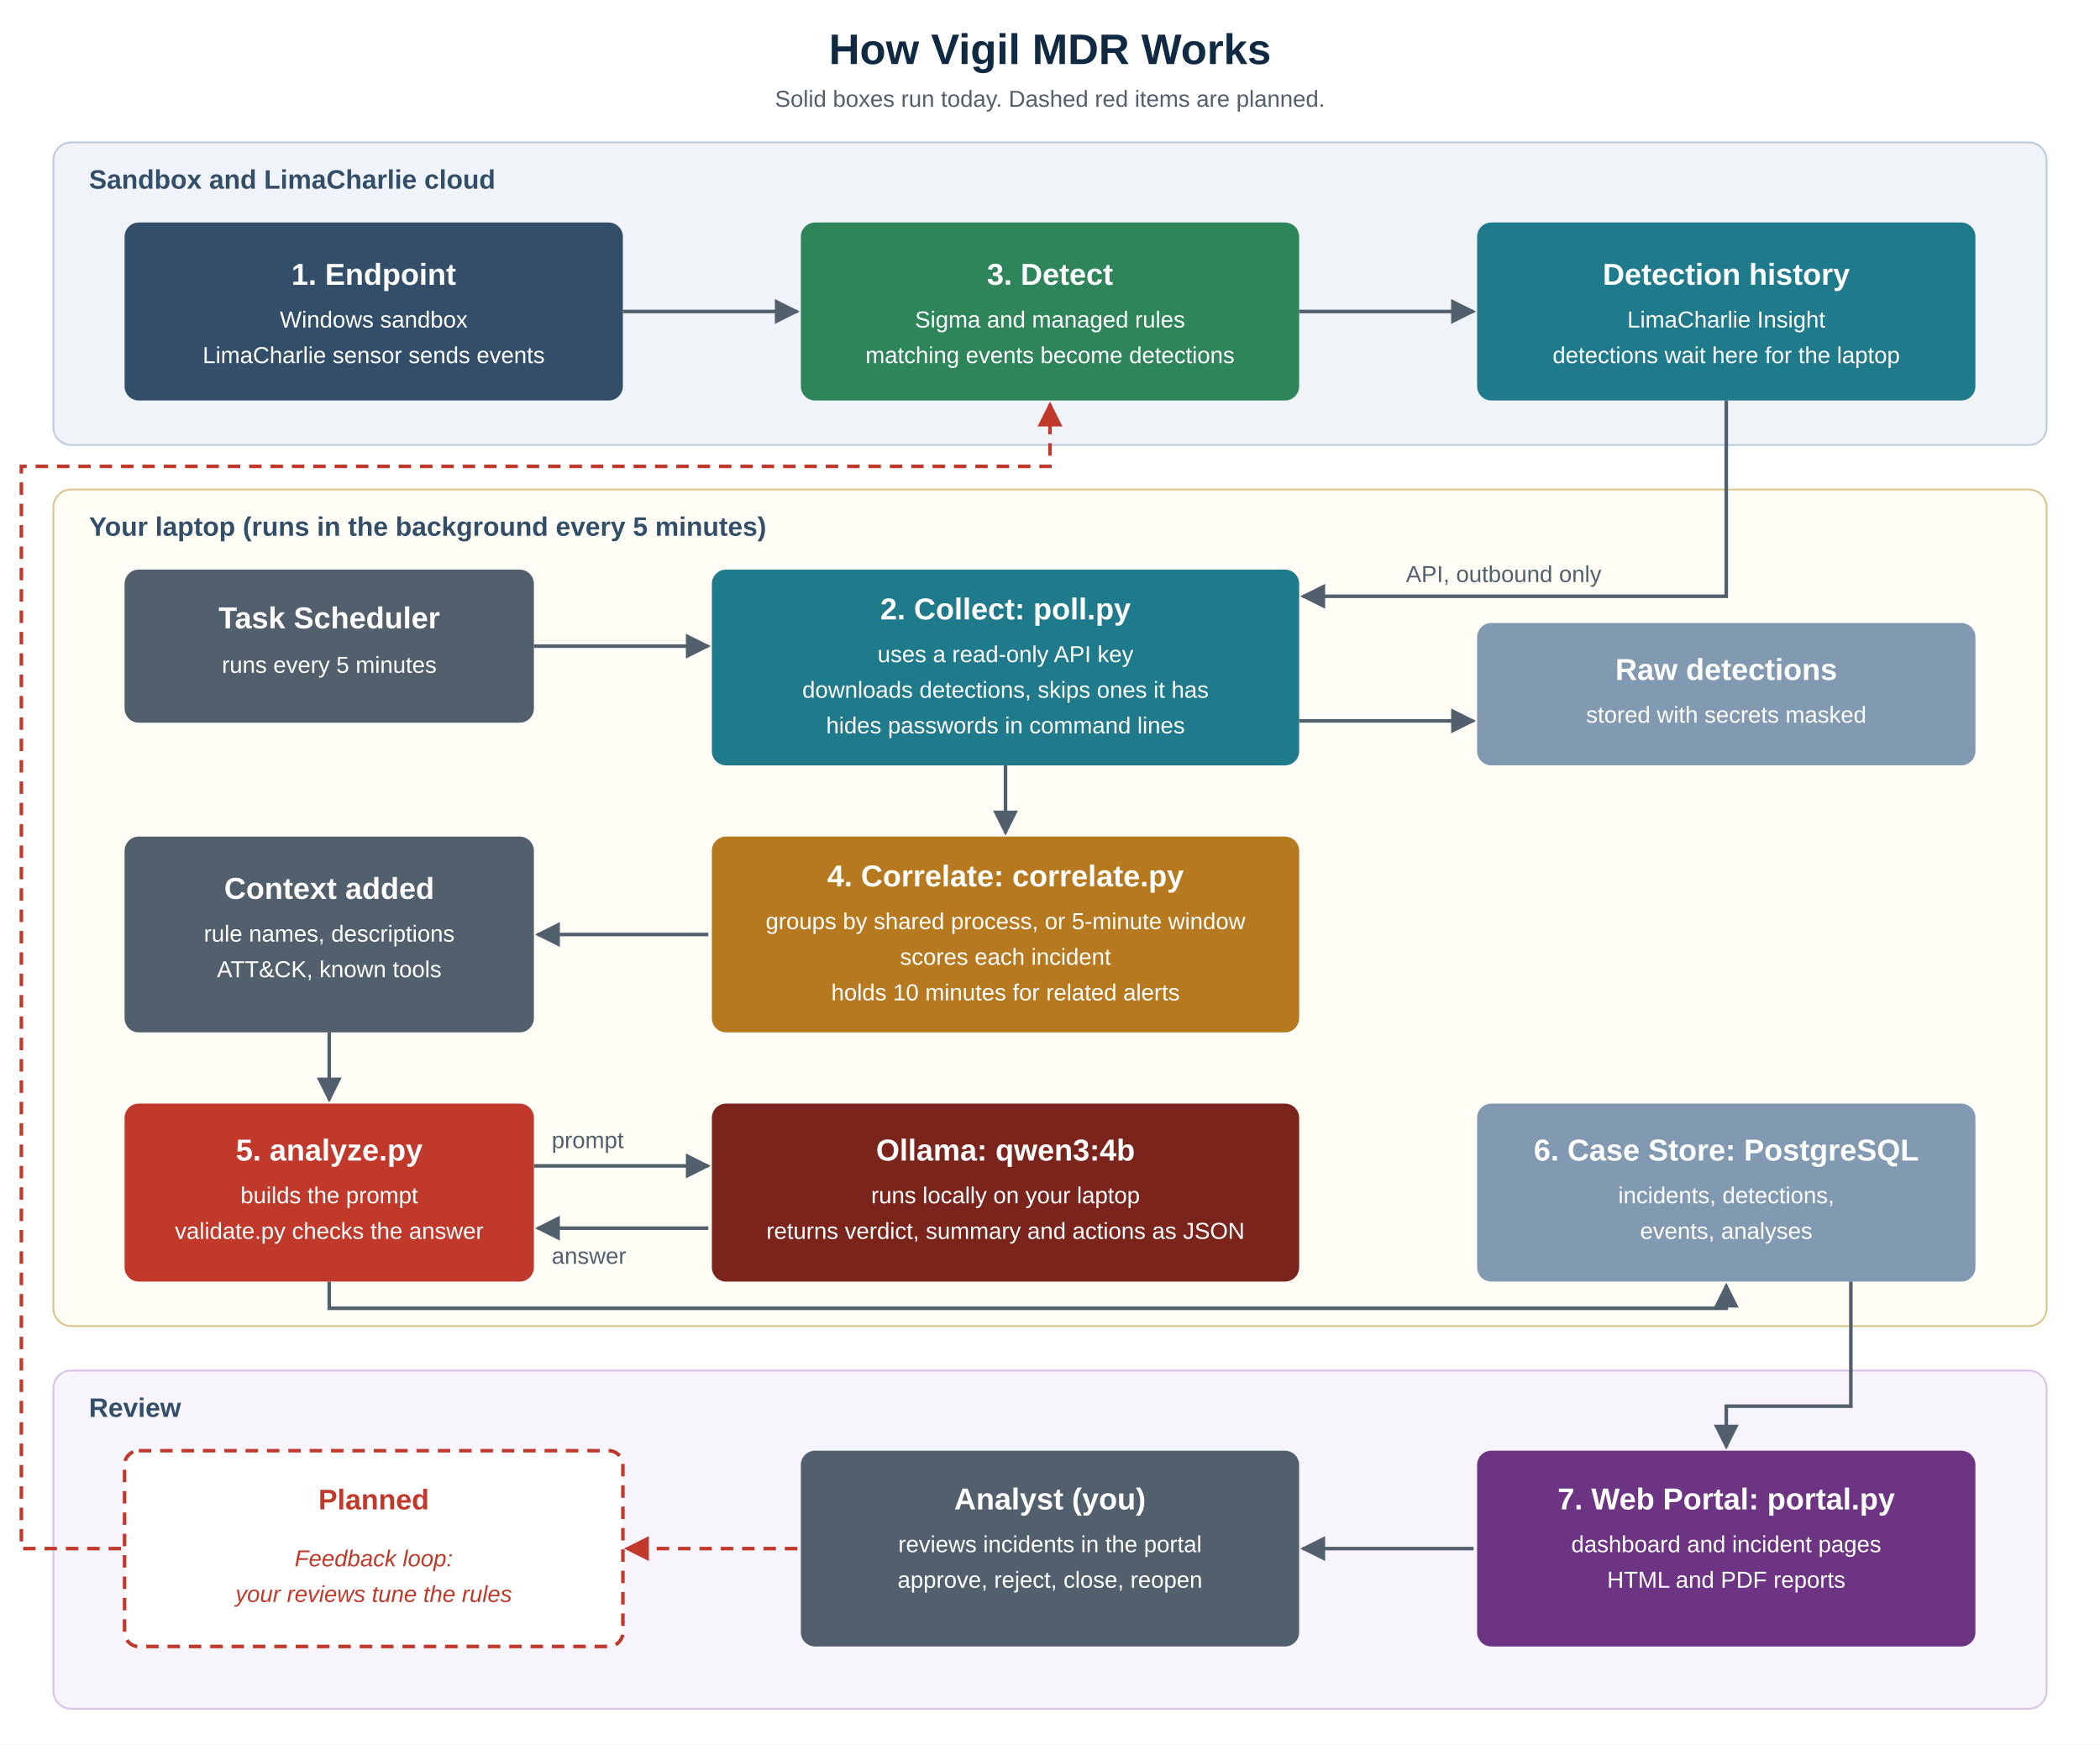
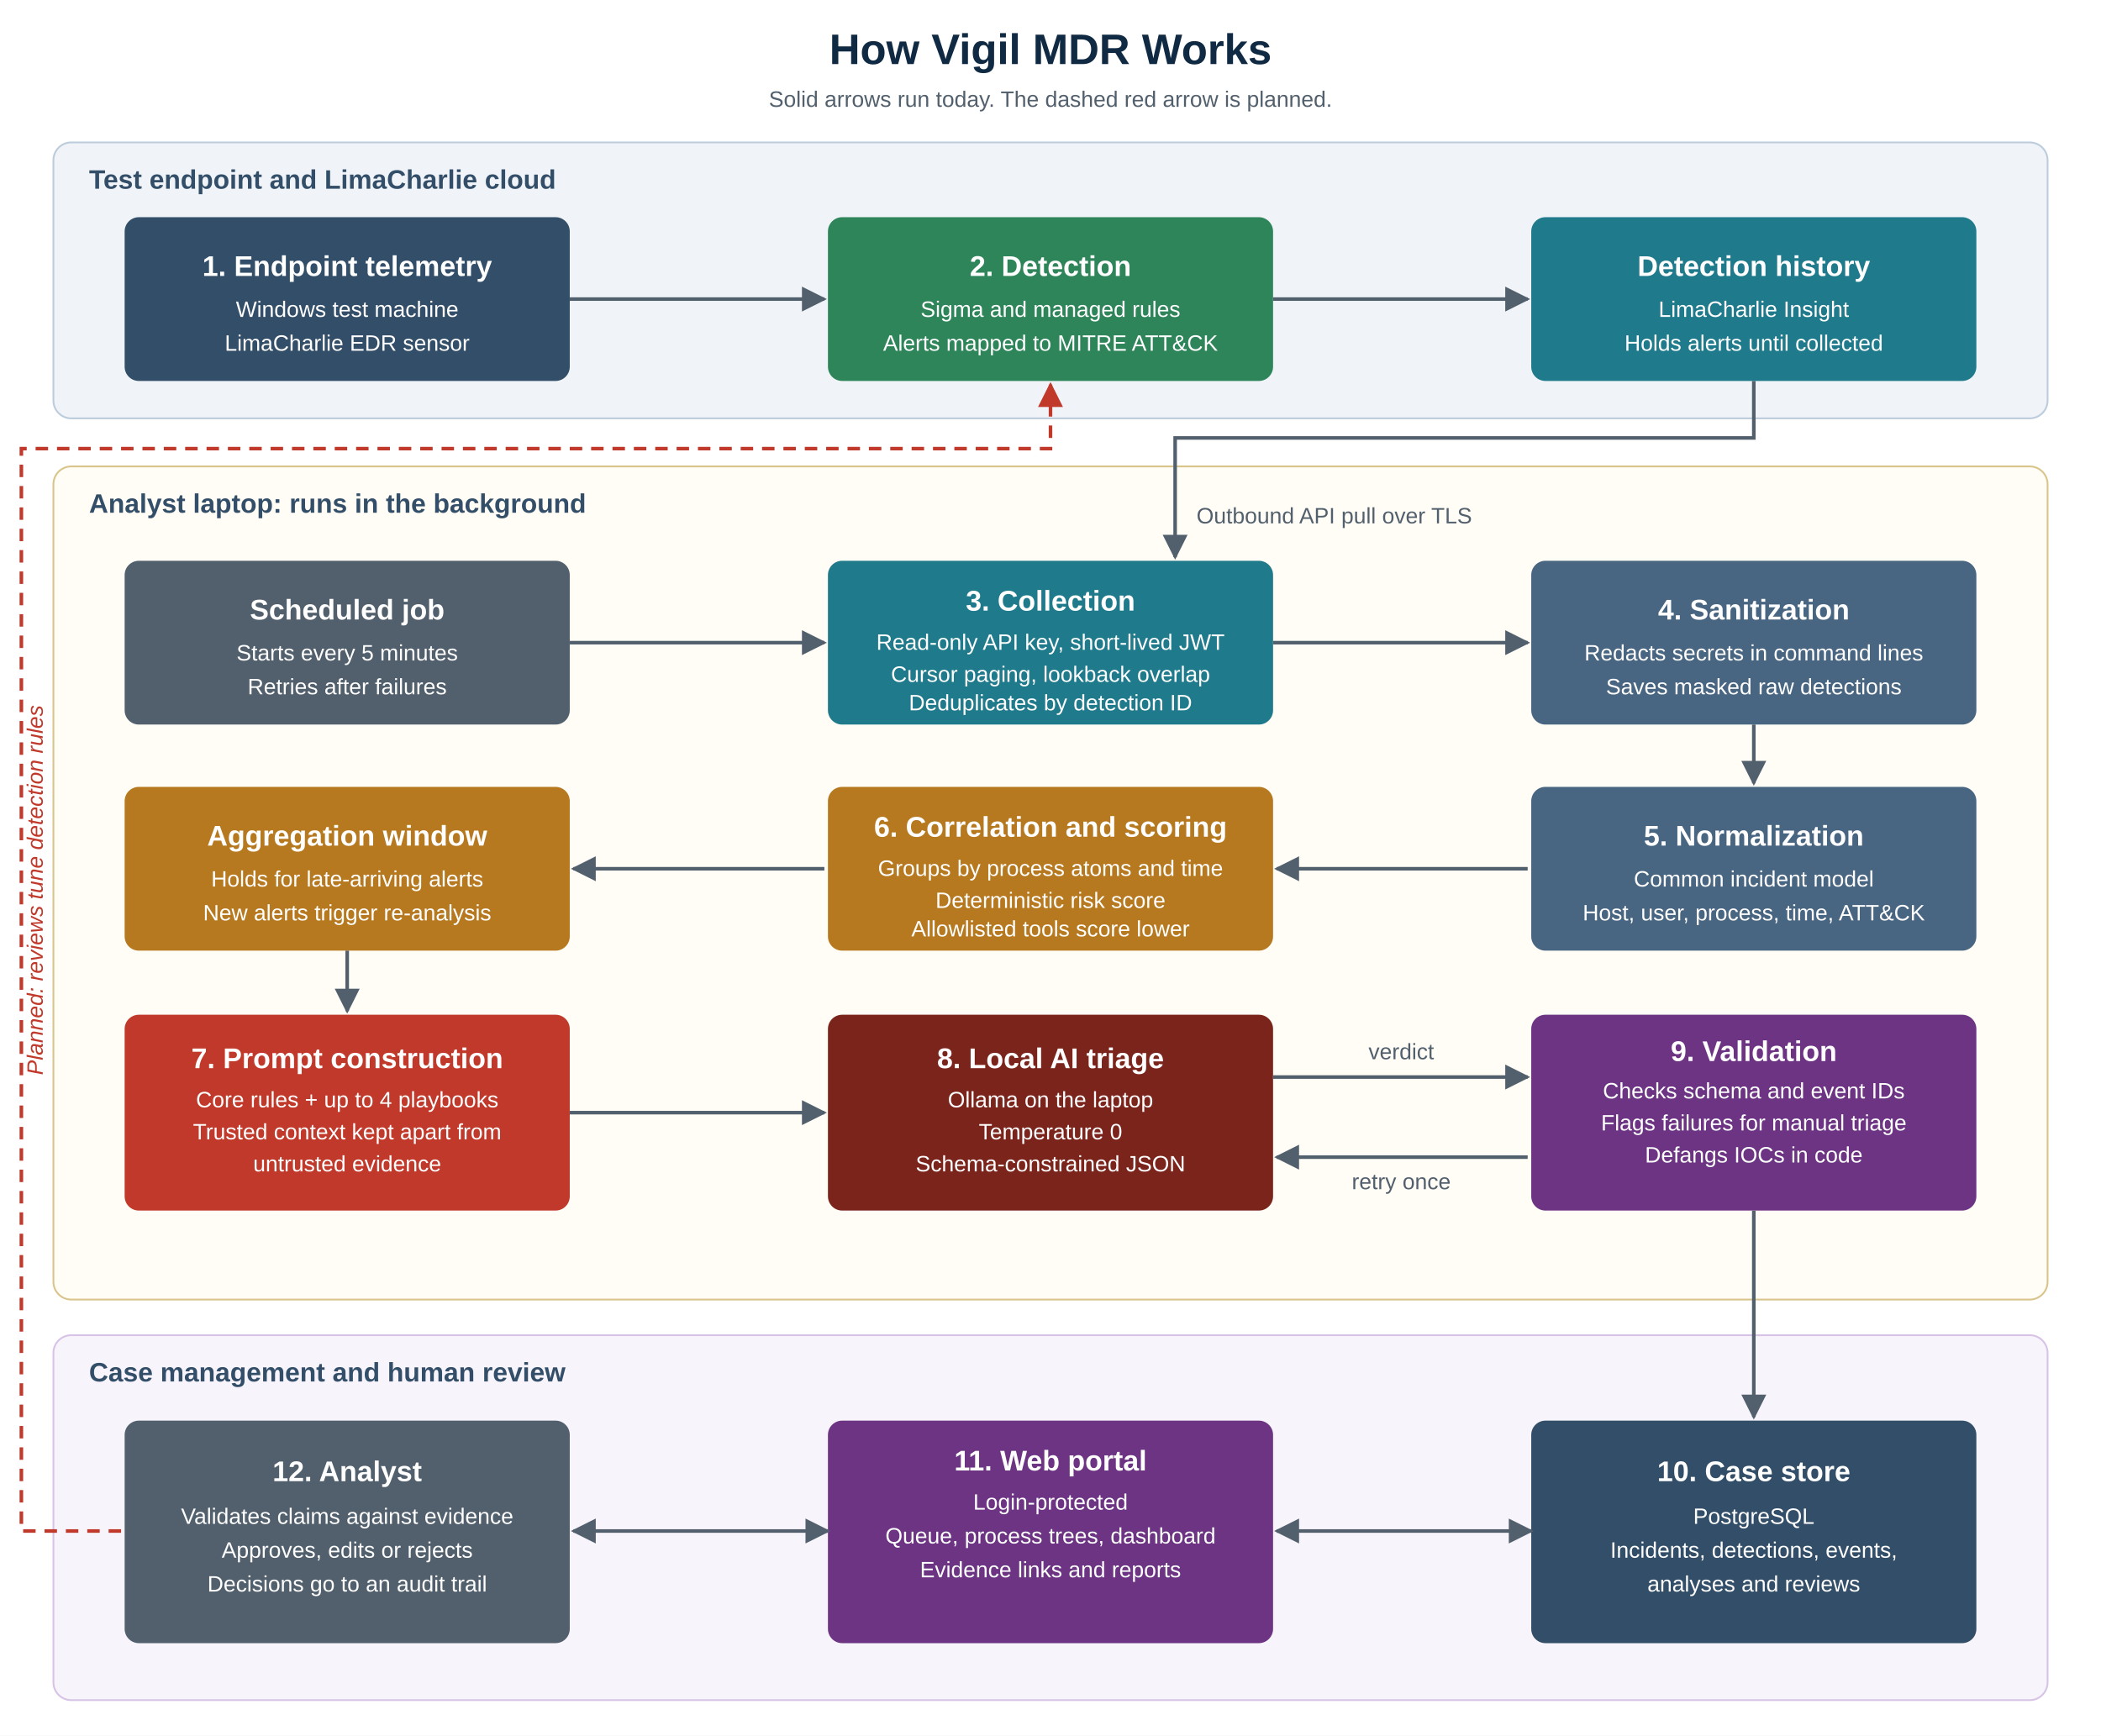
- <svg xmlns="http://www.w3.org/2000/svg" viewBox="0 0 1180 980" width="1180" height="980" font-family="Arial, sans-serif">
+ <svg xmlns="http://www.w3.org/2000/svg" viewBox="0 0 1180 975" width="1180" height="975" font-family="Arial, sans-serif">
  <defs>
    <marker id="arrow" viewBox="0 0 10 10" refX="9" refY="5" markerWidth="7" markerHeight="7" orient="auto-start-reverse">
      <path d="M0 0L10 5L0 10z" fill="#52606d" />
    </marker>
    <marker id="plan" viewBox="0 0 10 10" refX="9" refY="5" markerWidth="7" markerHeight="7" orient="auto-start-reverse">
      <path d="M0 0L10 5L0 10z" fill="#c0392b" />
    </marker>
    <style>
-       .t{font-size:17px;font-weight:bold;fill:#fff;text-anchor:middle}
-       .s{font-size:13px;fill:#fff;text-anchor:middle}
+       .t{font-size:16px;font-weight:bold;fill:#fff;text-anchor:middle}
+       .s{font-size:12.5px;fill:#fff;text-anchor:middle}
      .zone{font-size:15px;font-weight:bold;fill:#334e68}
-       .note{font-size:13px;fill:#52606d}
+       .note{font-size:12.5px;fill:#52606d}
      .line{stroke:#52606d;stroke-width:2;fill:none;marker-end:url(#arrow)}
+       .both{stroke:#52606d;stroke-width:2;fill:none;marker-start:url(#arrow);marker-end:url(#arrow)}
      .planned{stroke:#c0392b;stroke-width:2;stroke-dasharray:7 5;fill:none;marker-end:url(#plan)}
-       .ptext{font-size:13px;font-style:italic;fill:#c0392b}
+       .ptext{font-size:12.5px;font-style:italic;fill:#c0392b}
    </style>
  </defs>
-   <rect width="1180" height="980" fill="#ffffff" />
+   <rect width="1180" height="975" fill="#ffffff" />
  <text x="590" y="36" font-size="24" font-weight="bold" fill="#102a43" text-anchor="middle">How Vigil MDR Works</text>
-   <text x="590" y="60" class="note" text-anchor="middle">Solid boxes run today. Dashed red items are planned.</text>
-   <rect x="30" y="80" width="1120" height="170" rx="10" fill="#f0f4f8" stroke="#bcccdc" />
-   <text x="50" y="106" class="zone">Sandbox and LimaCharlie cloud</text>
-   <rect x="70" y="125" width="280" height="100" rx="8" fill="#334e68" />
-   <text x="210" y="160" class="t">1. Endpoint</text>
-   <text x="210" y="184" class="s">Windows sandbox</text>
-   <text x="210" y="204" class="s">LimaCharlie sensor sends events</text>
-   <rect x="450" y="125" width="280" height="100" rx="8" fill="#2f855a" />
-   <text x="590" y="160" class="t">3. Detect</text>
-   <text x="590" y="184" class="s">Sigma and managed rules</text>
-   <text x="590" y="204" class="s">matching events become detections</text>
-   <rect x="830" y="125" width="280" height="100" rx="8" fill="#1f7a8c" />
-   <text x="970" y="160" class="t">Detection history</text>
-   <text x="970" y="184" class="s">LimaCharlie Insight</text>
-   <text x="970" y="204" class="s">detections wait here for the laptop</text>
-   <path class="line" d="M350 175H448" />
-   <path class="line" d="M730 175H828" />
-   <rect x="30" y="275" width="1120" height="470" rx="10" fill="#fffdf5" stroke="#d9c58b" />
-   <text x="50" y="301" class="zone">Your laptop (runs in the background every 5 minutes)</text>
-   <rect x="70" y="320" width="230" height="86" rx="8" fill="#52606d" />
-   <text x="185" y="353" class="t">Task Scheduler</text>
-   <text x="185" y="378" class="s">runs every 5 minutes</text>
-   <rect x="400" y="320" width="330" height="110" rx="8" fill="#1f7a8c" />
-   <text x="565" y="348" class="t">2. Collect: poll.py</text>
-   <text x="565" y="372" class="s">uses a read-only API key</text>
-   <text x="565" y="392" class="s">downloads detections, skips ones it has</text>
-   <text x="565" y="412" class="s">hides passwords in command lines</text>
-   <path class="line" d="M300 363H398" />
-   <path class="line" d="M970 225V335H732" />
-   <text x="790" y="327" class="note">API, outbound only</text>
-   <rect x="830" y="350" width="280" height="80" rx="8" fill="#829ab1" />
-   <text x="970" y="382" class="t">Raw detections</text>
-   <text x="970" y="406" class="s">stored with secrets masked</text>
-   <path class="line" d="M730 405H828" />
-   <rect x="400" y="470" width="330" height="110" rx="8" fill="#b7791f" />
-   <text x="565" y="498" class="t">4. Correlate: correlate.py</text>
-   <text x="565" y="522" class="s">groups by shared process, or 5-minute window</text>
-   <text x="565" y="542" class="s">scores each incident</text>
-   <text x="565" y="562" class="s">holds 10 minutes for related alerts</text>
-   <path class="line" d="M565 430V468" />
-   <rect x="70" y="470" width="230" height="110" rx="8" fill="#52606d" />
-   <text x="185" y="505" class="t">Context added</text>
-   <text x="185" y="529" class="s">rule names, descriptions</text>
-   <text x="185" y="549" class="s">ATT&amp;CK, known tools</text>
-   <path class="line" d="M398 525H302" />
-   <rect x="70" y="620" width="230" height="100" rx="8" fill="#c0392b" />
-   <text x="185" y="652" class="t">5. analyze.py</text>
-   <text x="185" y="676" class="s">builds the prompt</text>
-   <text x="185" y="696" class="s">validate.py checks the answer</text>
-   <path class="line" d="M185 580V618" />
-   <rect x="400" y="620" width="330" height="100" rx="8" fill="#7b241c" />
-   <text x="565" y="652" class="t">Ollama: qwen3:4b</text>
-   <text x="565" y="676" class="s">runs locally on your laptop</text>
-   <text x="565" y="696" class="s">returns verdict, summary and actions as JSON</text>
-   <path class="line" d="M300 655H398" />
-   <path class="line" d="M398 690H302" />
-   <text x="310" y="645" class="note">prompt</text>
-   <text x="310" y="710" class="note">answer</text>
-   <rect x="830" y="620" width="280" height="100" rx="8" fill="#829ab1" />
-   <text x="970" y="652" class="t">6. Case Store: PostgreSQL</text>
-   <text x="970" y="676" class="s">incidents, detections,</text>
-   <text x="970" y="696" class="s">events, analyses</text>
-   <path class="line" d="M185 720V735H970V722" />
-   <rect x="30" y="770" width="1120" height="190" rx="10" fill="#f8f4fb" stroke="#d6c3e6" />
-   <text x="50" y="796" class="zone">Review</text>
-   <rect x="830" y="815" width="280" height="110" rx="8" fill="#6c3483" />
-   <text x="970" y="848" class="t">7. Web Portal: portal.py</text>
-   <text x="970" y="872" class="s">dashboard and incident pages</text>
-   <text x="970" y="892" class="s">HTML and PDF reports</text>
-   <path class="line" d="M1040 720V790H970V813" />
-   <rect x="450" y="815" width="280" height="110" rx="8" fill="#52606d" />
-   <text x="590" y="848" class="t">Analyst (you)</text>
-   <text x="590" y="872" class="s">reviews incidents in the portal</text>
-   <text x="590" y="892" class="s">approve, reject, close, reopen</text>
-   <path class="line" d="M828 870H732" />
-   <rect x="70" y="815" width="280" height="110" rx="8" fill="#ffffff" stroke="#c0392b" stroke-width="2" stroke-dasharray="7 5" />
-   <text x="210" y="848" font-size="16" font-weight="bold" fill="#c0392b" text-anchor="middle">Planned</text>
-   <text x="210" y="880" class="ptext" text-anchor="middle">Feedback loop:</text>
-   <text x="210" y="900" class="ptext" text-anchor="middle">your reviews tune the rules</text>
-   <path class="planned" d="M448 870H352" />
-   <path class="planned" d="M68 870H12V262H590V227" />
+   <text x="590" y="60" class="note" text-anchor="middle">Solid arrows run today. The dashed red arrow is planned.</text>
+   <rect x="30" y="80" width="1120" height="155" rx="10" fill="#f0f4f8" stroke="#bcccdc" />
+   <text x="50" y="106" class="zone">Test endpoint and LimaCharlie cloud</text>
+   <rect x="70" y="122" width="250" height="92" rx="8" fill="#334e68" />
+   <text x="195" y="155" class="t">1. Endpoint telemetry</text>
+   <text x="195" y="178" class="s">Windows test machine</text>
+   <text x="195" y="197" class="s">LimaCharlie EDR sensor</text>
+   <rect x="465" y="122" width="250" height="92" rx="8" fill="#2f855a" />
+   <text x="590" y="155" class="t">2. Detection</text>
+   <text x="590" y="178" class="s">Sigma and managed rules</text>
+   <text x="590" y="197" class="s">Alerts mapped to MITRE ATT&amp;CK</text>
+   <rect x="860" y="122" width="250" height="92" rx="8" fill="#1f7a8c" />
+   <text x="985" y="155" class="t">Detection history</text>
+   <text x="985" y="178" class="s">LimaCharlie Insight</text>
+   <text x="985" y="197" class="s">Holds alerts until collected</text>
+   <path class="line" d="M320 168H463" />
+   <path class="line" d="M715 168H858" />
+   <rect x="30" y="262" width="1120" height="468" rx="10" fill="#fffdf5" stroke="#d9c58b" />
+   <text x="50" y="288" class="zone">Analyst laptop: runs in the background</text>
+   <rect x="70" y="315" width="250" height="92" rx="8" fill="#52606d" />
+   <text x="195" y="348" class="t">Scheduled job</text>
+   <text x="195" y="371" class="s">Starts every 5 minutes</text>
+   <text x="195" y="390" class="s">Retries after failures</text>
+   <rect x="465" y="315" width="250" height="92" rx="8" fill="#1f7a8c" />
+   <text x="590" y="343" class="t">3. Collection</text>
+   <text x="590" y="365" class="s">Read-only API key, short-lived JWT</text>
+   <text x="590" y="383" class="s">Cursor paging, lookback overlap</text>
+   <text x="590" y="399" class="s">Deduplicates by detection ID</text>
+   <rect x="860" y="315" width="250" height="92" rx="8" fill="#486581" />
+   <text x="985" y="348" class="t">4. Sanitization</text>
+   <text x="985" y="371" class="s">Redacts secrets in command lines</text>
+   <text x="985" y="390" class="s">Saves masked raw detections</text>
+   <path class="line" d="M320 361H463" />
+   <path class="line" d="M715 361H858" />
+   <path class="line" d="M985 214V246H660V313" />
+   <text x="672" y="294" class="note">Outbound API pull over TLS</text>
+   <rect x="860" y="442" width="250" height="92" rx="8" fill="#486581" />
+   <text x="985" y="475" class="t">5. Normalization</text>
+   <text x="985" y="498" class="s">Common incident model</text>
+   <text x="985" y="517" class="s">Host, user, process, time, ATT&amp;CK</text>
+   <rect x="465" y="442" width="250" height="92" rx="8" fill="#b7791f" />
+   <text x="590" y="470" class="t">6. Correlation and scoring</text>
+   <text x="590" y="492" class="s">Groups by process atoms and time</text>
+   <text x="590" y="510" class="s">Deterministic risk score</text>
+   <text x="590" y="526" class="s">Allowlisted tools score lower</text>
+   <rect x="70" y="442" width="250" height="92" rx="8" fill="#b7791f" />
+   <text x="195" y="475" class="t">Aggregation window</text>
+   <text x="195" y="498" class="s">Holds for late-arriving alerts</text>
+   <text x="195" y="517" class="s">New alerts trigger re-analysis</text>
+   <path class="line" d="M985 407V440" />
+   <path class="line" d="M858 488H717" />
+   <path class="line" d="M463 488H322" />
+   <rect x="70" y="570" width="250" height="110" rx="8" fill="#c0392b" />
+   <text x="195" y="600" class="t">7. Prompt construction</text>
+   <text x="195" y="622" class="s">Core rules + up to 4 playbooks</text>
+   <text x="195" y="640" class="s">Trusted context kept apart from</text>
+   <text x="195" y="658" class="s">untrusted evidence</text>
+   <rect x="465" y="570" width="250" height="110" rx="8" fill="#7b241c" />
+   <text x="590" y="600" class="t">8. Local AI triage</text>
+   <text x="590" y="622" class="s">Ollama on the laptop</text>
+   <text x="590" y="640" class="s">Temperature 0</text>
+   <text x="590" y="658" class="s">Schema-constrained JSON</text>
+   <rect x="860" y="570" width="250" height="110" rx="8" fill="#6c3483" />
+   <text x="985" y="596" class="t">9. Validation</text>
+   <text x="985" y="617" class="s">Checks schema and event IDs</text>
+   <text x="985" y="635" class="s">Flags failures for manual triage</text>
+   <text x="985" y="653" class="s">Defangs IOCs in code</text>
+   <path class="line" d="M195 534V568" />
+   <path class="line" d="M320 625H463" />
+   <path class="line" d="M715 605H858" />
+   <path class="line" d="M858 650H717" />
+   <text x="787" y="595" class="note" text-anchor="middle">verdict</text>
+   <text x="787" y="668" class="note" text-anchor="middle">retry once</text>
+   <rect x="30" y="750" width="1120" height="205" rx="10" fill="#f8f4fb" stroke="#d6c3e6" />
+   <text x="50" y="776" class="zone">Case management and human review</text>
+   <rect x="860" y="798" width="250" height="125" rx="8" fill="#334e68" />
+   <text x="985" y="832" class="t">10. Case store</text>
+   <text x="985" y="856" class="s">PostgreSQL</text>
+   <text x="985" y="875" class="s">Incidents, detections, events,</text>
+   <text x="985" y="894" class="s">analyses and reviews</text>
+   <rect x="465" y="798" width="250" height="125" rx="8" fill="#6c3483" />
+   <text x="590" y="826" class="t">11. Web portal</text>
+   <text x="590" y="848" class="s">Login-protected</text>
+   <text x="590" y="867" class="s">Queue, process trees, dashboard</text>
+   <text x="590" y="886" class="s">Evidence links and reports</text>
+   <rect x="70" y="798" width="250" height="125" rx="8" fill="#52606d" />
+   <text x="195" y="832" class="t">12. Analyst</text>
+   <text x="195" y="856" class="s">Validates claims against evidence</text>
+   <text x="195" y="875" class="s">Approves, edits or rejects</text>
+   <text x="195" y="894" class="s">Decisions go to an audit trail</text>
+   <path class="line" d="M985 680V796" />
+   <path class="both" d="M860 860H717" />
+   <path class="both" d="M465 860H322" />
+   <path class="planned" d="M68 860H12V252H590V216" />
+   <text x="24" y="500" class="ptext" transform="rotate(-90 24 500)" text-anchor="middle">Planned: reviews tune detection rules</text>
</svg>
